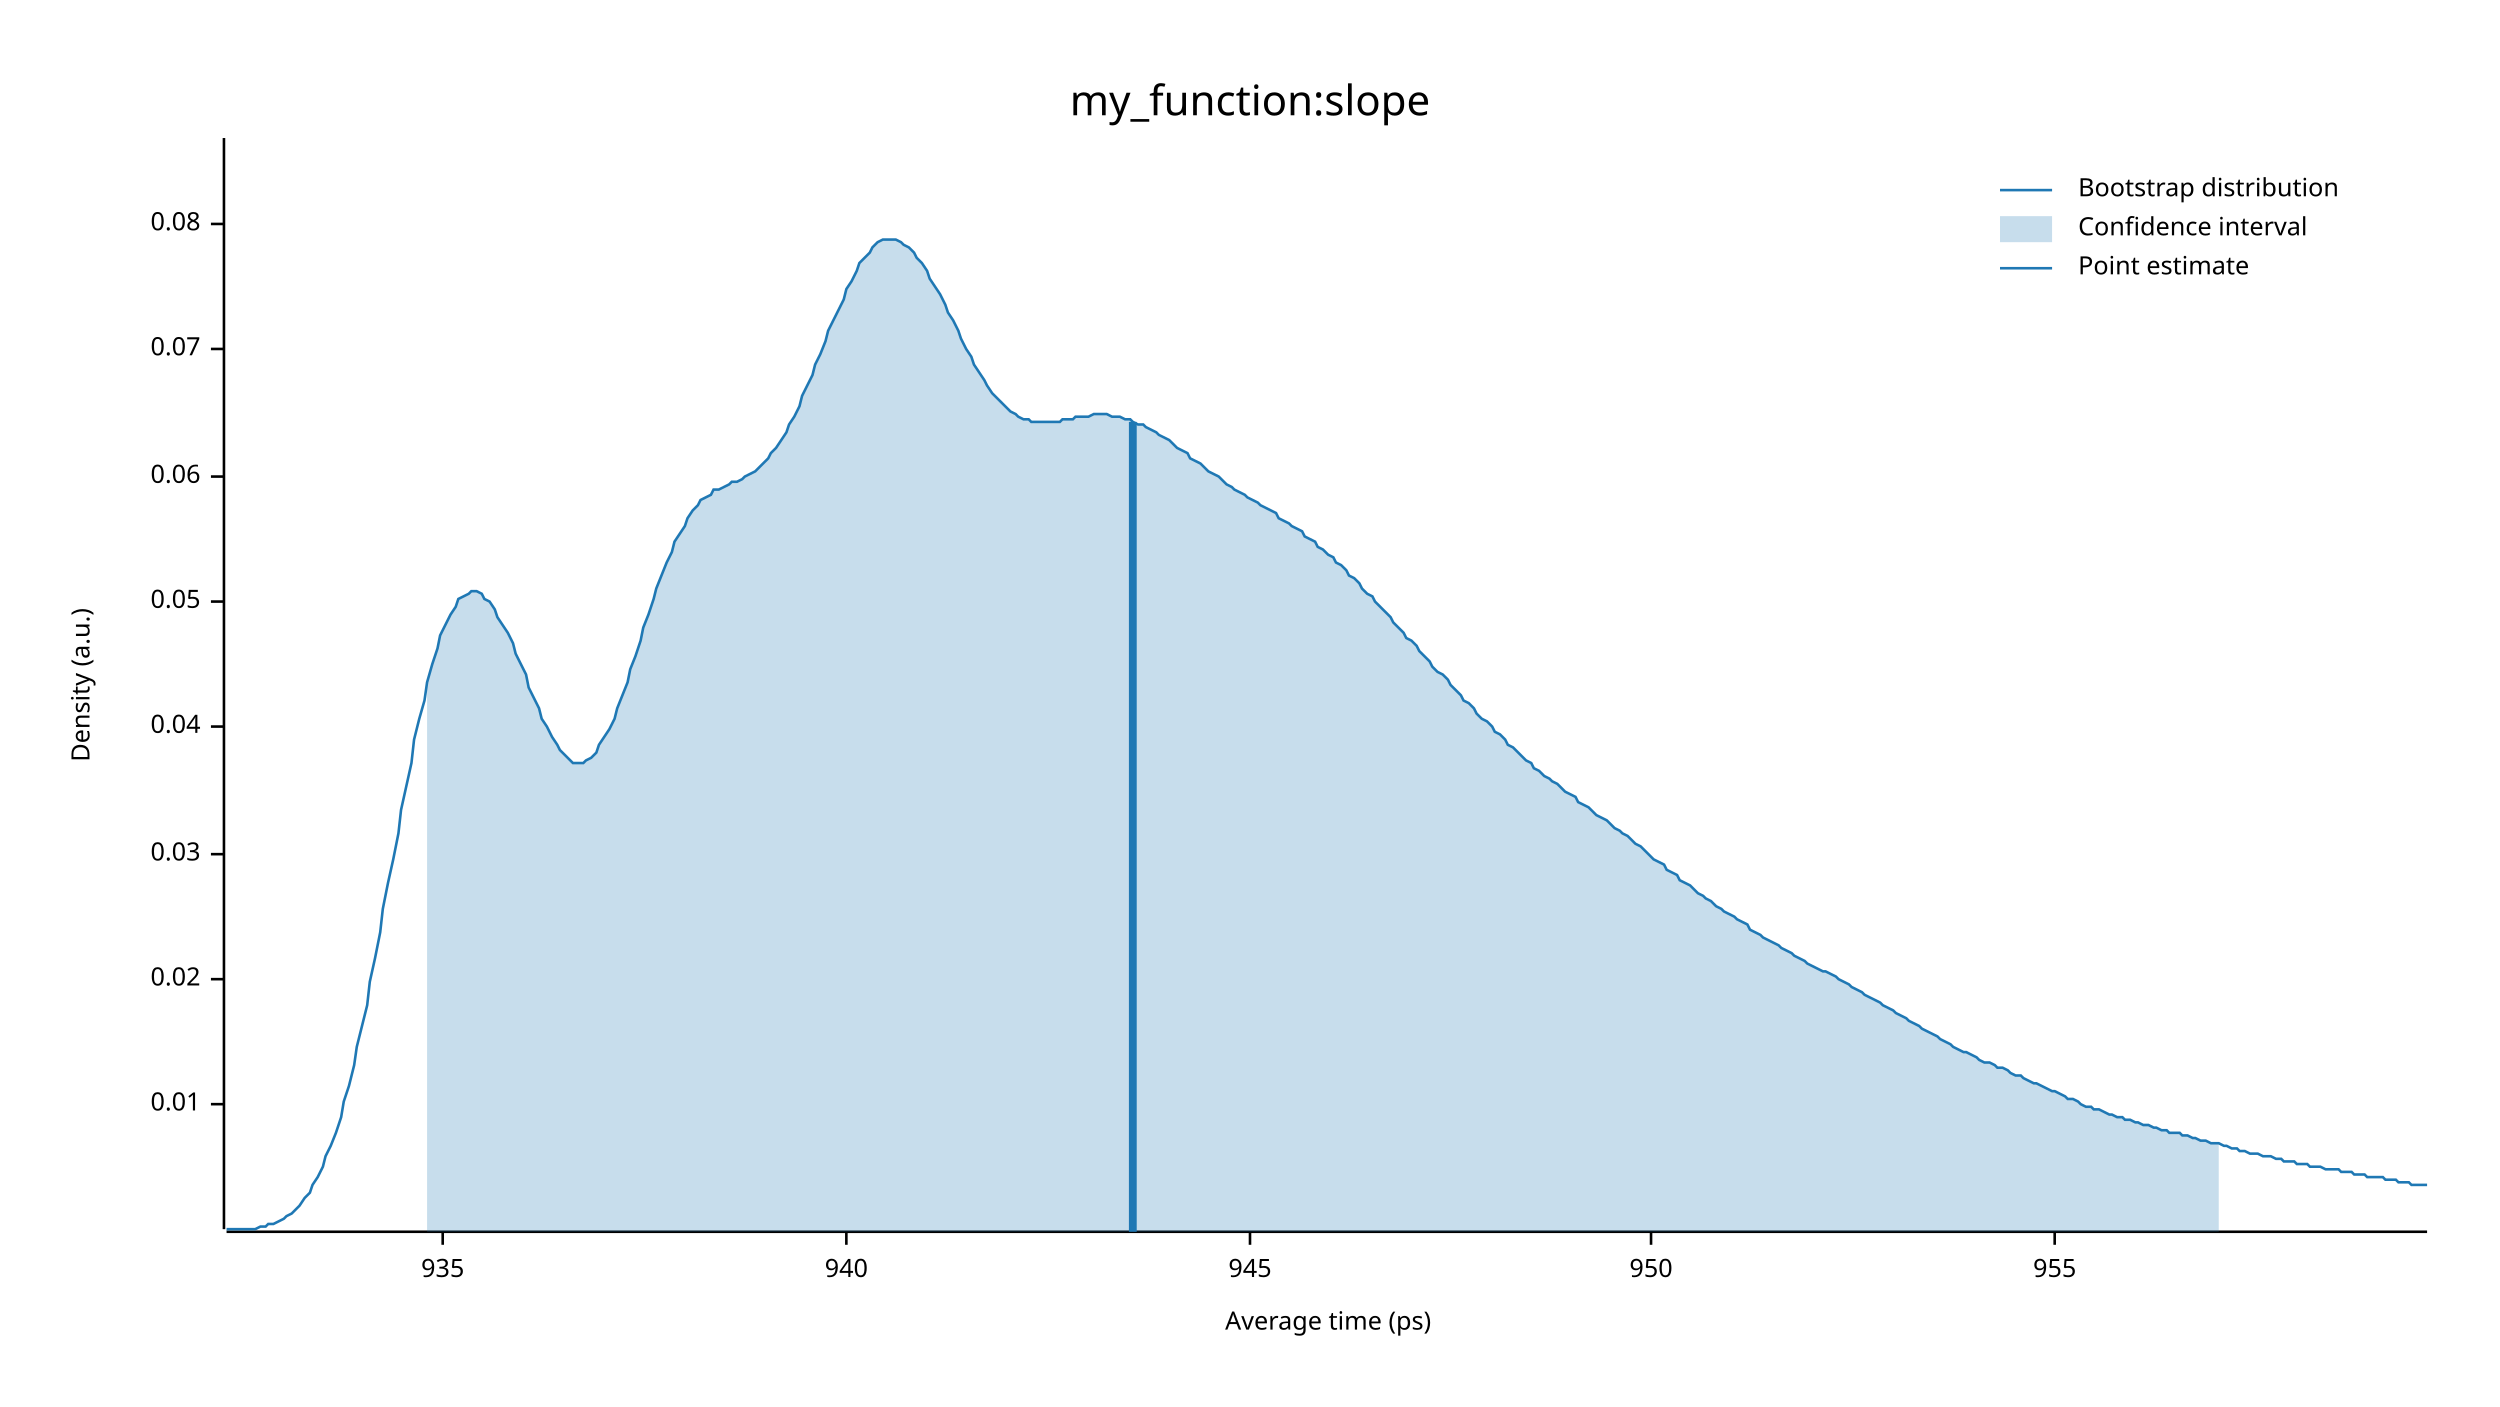
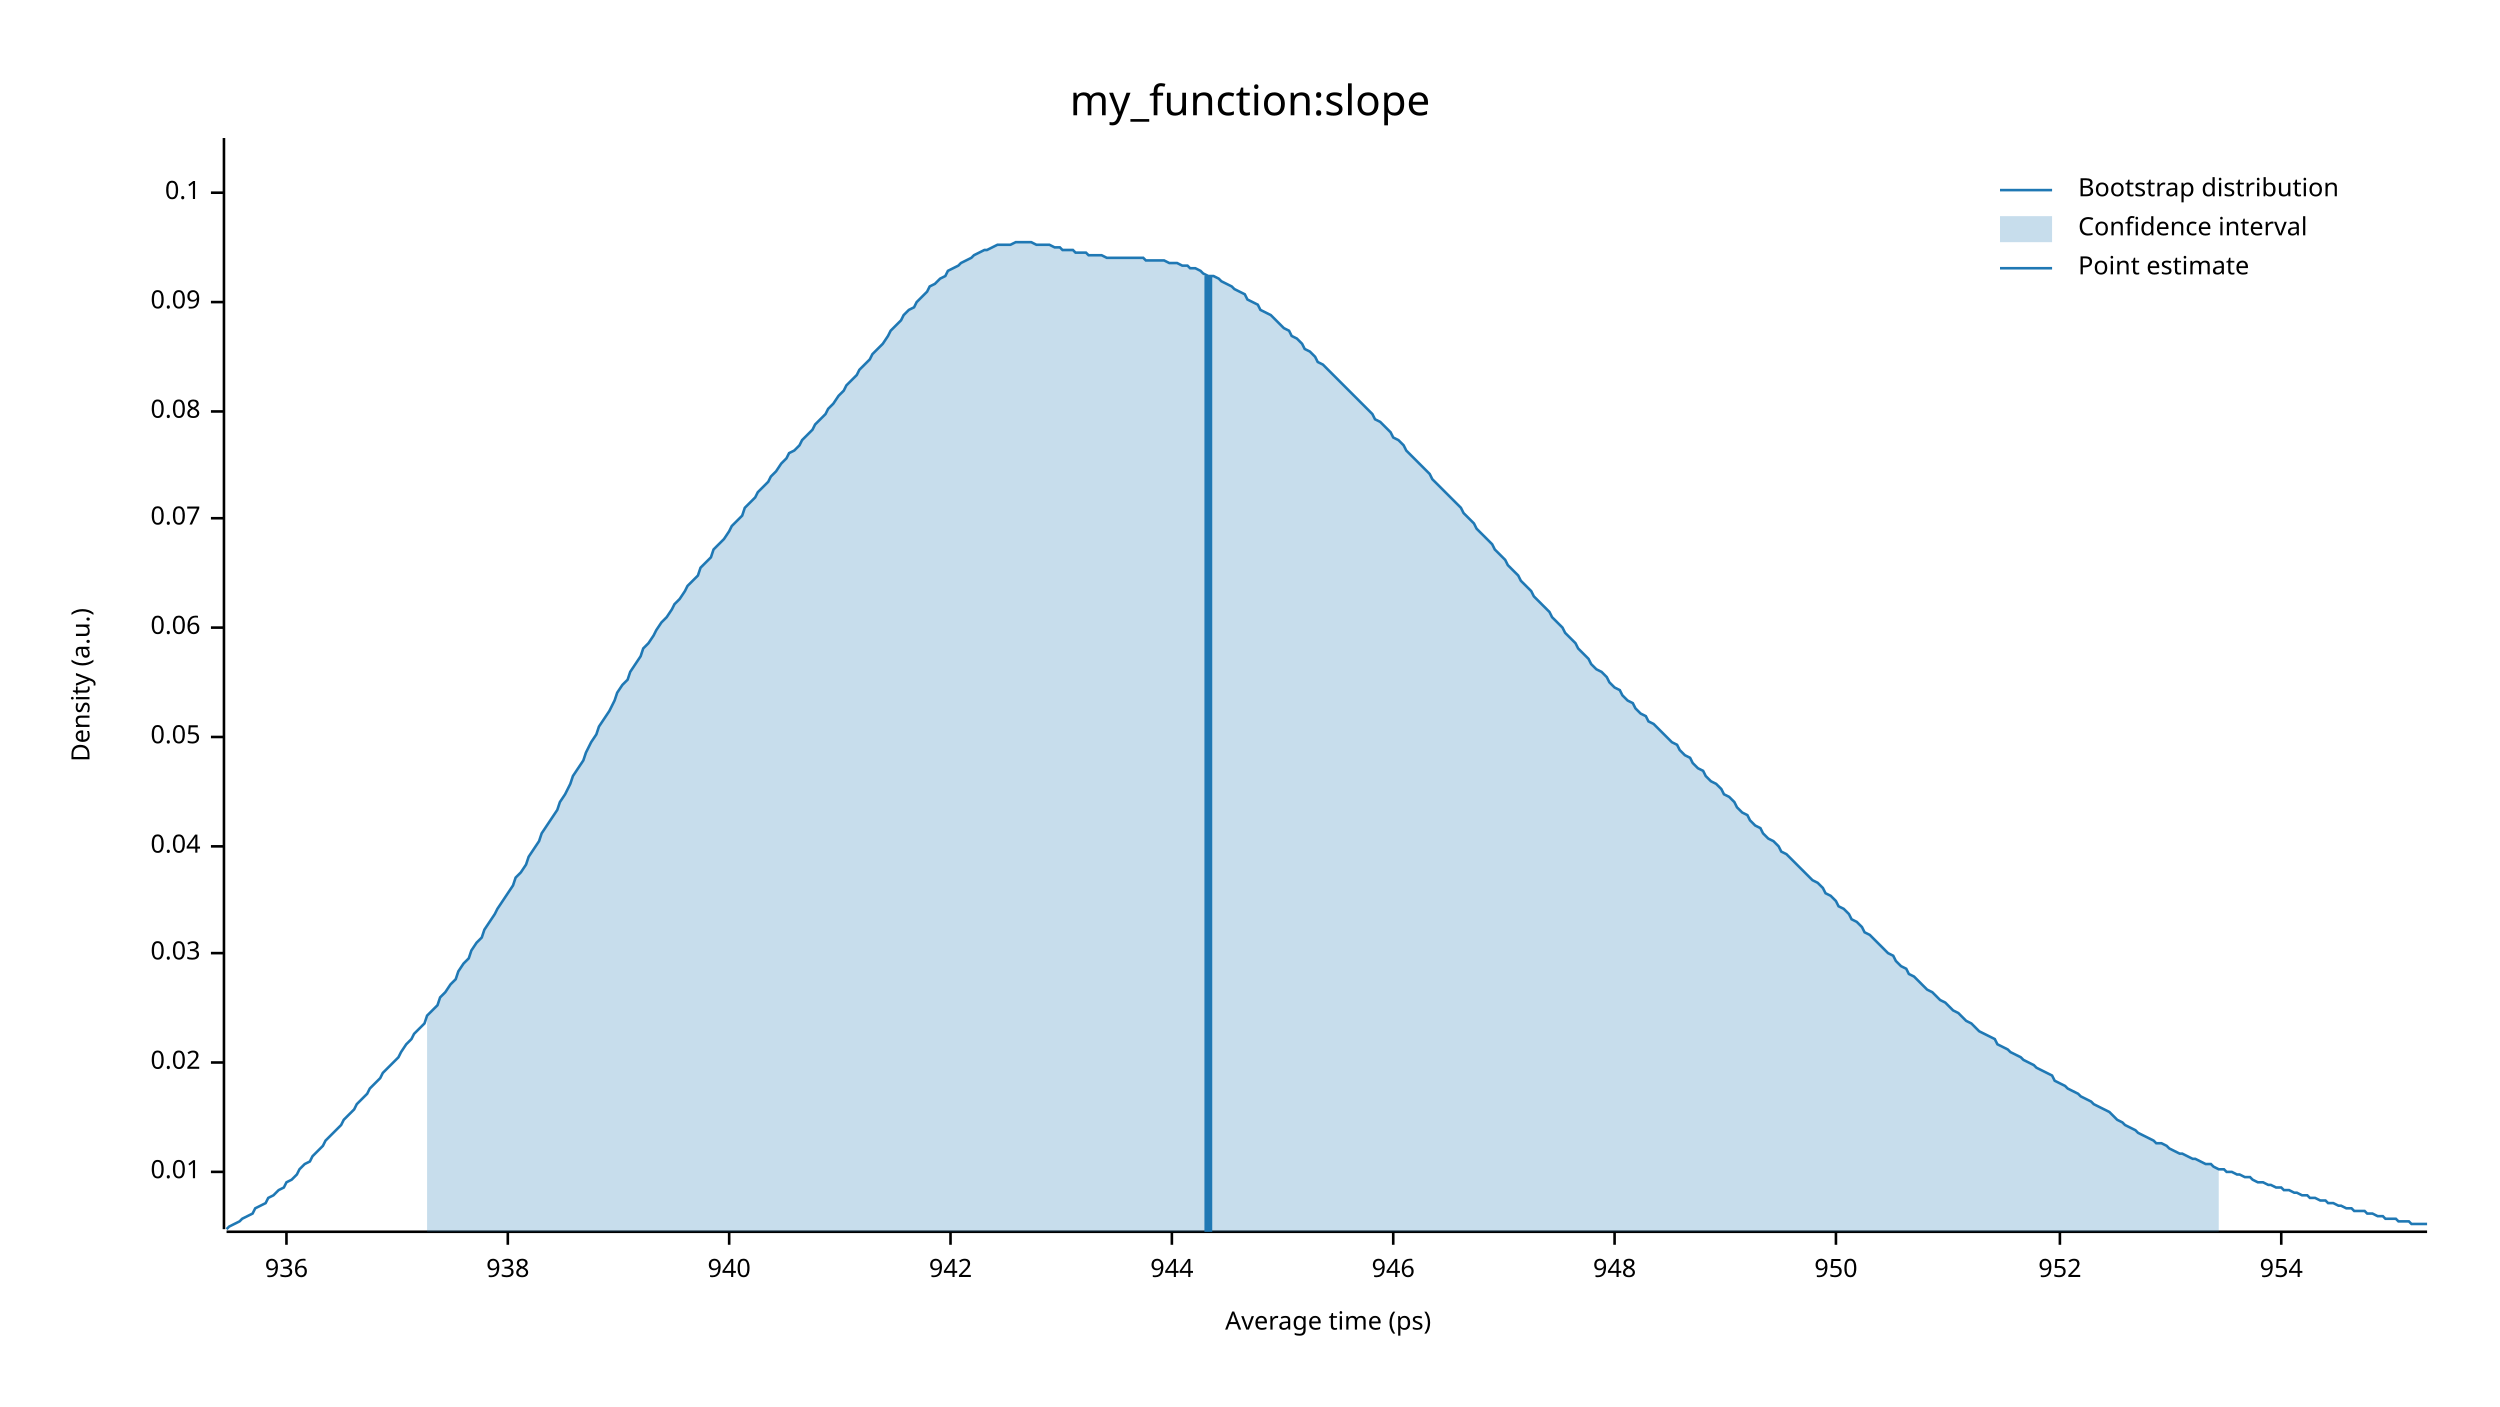
<svg xmlns="http://www.w3.org/2000/svg" width="960" height="540" viewBox="0 0 960 540">
  <text x="480" y="32" dy="0.76em" text-anchor="middle" font-family="sans-serif" font-size="16.129" opacity="1" fill="#000000">
my_function:slope
</text>
  <text x="27" y="263" dy="0.76em" text-anchor="middle" font-family="sans-serif" font-size="9.677" opacity="1" fill="#000000" transform="rotate(270, 27, 263)">
Density (a.u.)
</text>
  <text x="510" y="513" dy="-0.5ex" text-anchor="middle" font-family="sans-serif" font-size="9.677" opacity="1" fill="#000000">
Average time (ps)
</text>
  <polyline fill="none" opacity="1" stroke="#000000" stroke-width="1" points="86,53 86,472 " />
-   <text x="77" y="424" dy="0.5ex" text-anchor="end" font-family="sans-serif" font-size="9.677" opacity="1" fill="#000000">
+   <text x="77" y="450" dy="0.5ex" text-anchor="end" font-family="sans-serif" font-size="9.677" opacity="1" fill="#000000">
0.01
</text>
-   <polyline fill="none" opacity="1" stroke="#000000" stroke-width="1" points="81,424 86,424 " />
-   <text x="77" y="376" dy="0.5ex" text-anchor="end" font-family="sans-serif" font-size="9.677" opacity="1" fill="#000000">
+   <polyline fill="none" opacity="1" stroke="#000000" stroke-width="1" points="81,450 86,450 " />
+   <text x="77" y="408" dy="0.5ex" text-anchor="end" font-family="sans-serif" font-size="9.677" opacity="1" fill="#000000">
0.02
</text>
-   <polyline fill="none" opacity="1" stroke="#000000" stroke-width="1" points="81,376 86,376 " />
-   <text x="77" y="328" dy="0.5ex" text-anchor="end" font-family="sans-serif" font-size="9.677" opacity="1" fill="#000000">
+   <polyline fill="none" opacity="1" stroke="#000000" stroke-width="1" points="81,408 86,408 " />
+   <text x="77" y="366" dy="0.5ex" text-anchor="end" font-family="sans-serif" font-size="9.677" opacity="1" fill="#000000">
0.03
</text>
-   <polyline fill="none" opacity="1" stroke="#000000" stroke-width="1" points="81,328 86,328 " />
-   <text x="77" y="279" dy="0.5ex" text-anchor="end" font-family="sans-serif" font-size="9.677" opacity="1" fill="#000000">
+   <polyline fill="none" opacity="1" stroke="#000000" stroke-width="1" points="81,366 86,366 " />
+   <text x="77" y="325" dy="0.5ex" text-anchor="end" font-family="sans-serif" font-size="9.677" opacity="1" fill="#000000">
0.04
</text>
-   <polyline fill="none" opacity="1" stroke="#000000" stroke-width="1" points="81,279 86,279 " />
-   <text x="77" y="231" dy="0.5ex" text-anchor="end" font-family="sans-serif" font-size="9.677" opacity="1" fill="#000000">
+   <polyline fill="none" opacity="1" stroke="#000000" stroke-width="1" points="81,325 86,325 " />
+   <text x="77" y="283" dy="0.5ex" text-anchor="end" font-family="sans-serif" font-size="9.677" opacity="1" fill="#000000">
0.05
</text>
-   <polyline fill="none" opacity="1" stroke="#000000" stroke-width="1" points="81,231 86,231 " />
-   <text x="77" y="183" dy="0.5ex" text-anchor="end" font-family="sans-serif" font-size="9.677" opacity="1" fill="#000000">
+   <polyline fill="none" opacity="1" stroke="#000000" stroke-width="1" points="81,283 86,283 " />
+   <text x="77" y="241" dy="0.5ex" text-anchor="end" font-family="sans-serif" font-size="9.677" opacity="1" fill="#000000">
0.06
</text>
-   <polyline fill="none" opacity="1" stroke="#000000" stroke-width="1" points="81,183 86,183 " />
-   <text x="77" y="134" dy="0.5ex" text-anchor="end" font-family="sans-serif" font-size="9.677" opacity="1" fill="#000000">
+   <polyline fill="none" opacity="1" stroke="#000000" stroke-width="1" points="81,241 86,241 " />
+   <text x="77" y="199" dy="0.5ex" text-anchor="end" font-family="sans-serif" font-size="9.677" opacity="1" fill="#000000">
0.07
</text>
-   <polyline fill="none" opacity="1" stroke="#000000" stroke-width="1" points="81,134 86,134 " />
-   <text x="77" y="86" dy="0.5ex" text-anchor="end" font-family="sans-serif" font-size="9.677" opacity="1" fill="#000000">
+   <polyline fill="none" opacity="1" stroke="#000000" stroke-width="1" points="81,199 86,199 " />
+   <text x="77" y="158" dy="0.5ex" text-anchor="end" font-family="sans-serif" font-size="9.677" opacity="1" fill="#000000">
0.08
</text>
-   <polyline fill="none" opacity="1" stroke="#000000" stroke-width="1" points="81,86 86,86 " />
+   <polyline fill="none" opacity="1" stroke="#000000" stroke-width="1" points="81,158 86,158 " />
+   <text x="77" y="116" dy="0.5ex" text-anchor="end" font-family="sans-serif" font-size="9.677" opacity="1" fill="#000000">
+ 0.09
+ </text>
+   <polyline fill="none" opacity="1" stroke="#000000" stroke-width="1" points="81,116 86,116 " />
+   <text x="77" y="74" dy="0.5ex" text-anchor="end" font-family="sans-serif" font-size="9.677" opacity="1" fill="#000000">
+ 0.1
+ </text>
+   <polyline fill="none" opacity="1" stroke="#000000" stroke-width="1" points="81,74 86,74 " />
  <polyline fill="none" opacity="1" stroke="#000000" stroke-width="1" points="87,473 932,473 " />
-   <text x="170" y="483" dy="0.76em" text-anchor="middle" font-family="sans-serif" font-size="9.677" opacity="1" fill="#000000">
- 935
+   <text x="110" y="483" dy="0.76em" text-anchor="middle" font-family="sans-serif" font-size="9.677" opacity="1" fill="#000000">
+ 936
</text>
-   <polyline fill="none" opacity="1" stroke="#000000" stroke-width="1" points="170,473 170,478 " />
-   <text x="325" y="483" dy="0.76em" text-anchor="middle" font-family="sans-serif" font-size="9.677" opacity="1" fill="#000000">
+   <polyline fill="none" opacity="1" stroke="#000000" stroke-width="1" points="110,473 110,478 " />
+   <text x="195" y="483" dy="0.76em" text-anchor="middle" font-family="sans-serif" font-size="9.677" opacity="1" fill="#000000">
+ 938
+ </text>
+   <polyline fill="none" opacity="1" stroke="#000000" stroke-width="1" points="195,473 195,478 " />
+   <text x="280" y="483" dy="0.76em" text-anchor="middle" font-family="sans-serif" font-size="9.677" opacity="1" fill="#000000">
940
</text>
-   <polyline fill="none" opacity="1" stroke="#000000" stroke-width="1" points="325,473 325,478 " />
-   <text x="480" y="483" dy="0.76em" text-anchor="middle" font-family="sans-serif" font-size="9.677" opacity="1" fill="#000000">
- 945
+   <polyline fill="none" opacity="1" stroke="#000000" stroke-width="1" points="280,473 280,478 " />
+   <text x="365" y="483" dy="0.76em" text-anchor="middle" font-family="sans-serif" font-size="9.677" opacity="1" fill="#000000">
+ 942
</text>
-   <polyline fill="none" opacity="1" stroke="#000000" stroke-width="1" points="480,473 480,478 " />
-   <text x="634" y="483" dy="0.76em" text-anchor="middle" font-family="sans-serif" font-size="9.677" opacity="1" fill="#000000">
+   <polyline fill="none" opacity="1" stroke="#000000" stroke-width="1" points="365,473 365,478 " />
+   <text x="450" y="483" dy="0.76em" text-anchor="middle" font-family="sans-serif" font-size="9.677" opacity="1" fill="#000000">
+ 944
+ </text>
+   <polyline fill="none" opacity="1" stroke="#000000" stroke-width="1" points="450,473 450,478 " />
+   <text x="535" y="483" dy="0.76em" text-anchor="middle" font-family="sans-serif" font-size="9.677" opacity="1" fill="#000000">
+ 946
+ </text>
+   <polyline fill="none" opacity="1" stroke="#000000" stroke-width="1" points="535,473 535,478 " />
+   <text x="620" y="483" dy="0.76em" text-anchor="middle" font-family="sans-serif" font-size="9.677" opacity="1" fill="#000000">
+ 948
+ </text>
+   <polyline fill="none" opacity="1" stroke="#000000" stroke-width="1" points="620,473 620,478 " />
+   <text x="705" y="483" dy="0.76em" text-anchor="middle" font-family="sans-serif" font-size="9.677" opacity="1" fill="#000000">
950
</text>
-   <polyline fill="none" opacity="1" stroke="#000000" stroke-width="1" points="634,473 634,478 " />
-   <text x="789" y="483" dy="0.76em" text-anchor="middle" font-family="sans-serif" font-size="9.677" opacity="1" fill="#000000">
- 955
+   <polyline fill="none" opacity="1" stroke="#000000" stroke-width="1" points="705,473 705,478 " />
+   <text x="791" y="483" dy="0.76em" text-anchor="middle" font-family="sans-serif" font-size="9.677" opacity="1" fill="#000000">
+ 952
</text>
-   <polyline fill="none" opacity="1" stroke="#000000" stroke-width="1" points="789,473 789,478 " />
-   <polyline fill="none" opacity="1" stroke="#1F78B4" stroke-width="1" points="87,472 88,472 90,472 92,472 93,472 95,472 97,472 98,472 100,471 102,471 103,470 105,470 107,469 109,468 110,467 112,466 114,464 115,463 117,460 119,458 120,455 122,452 124,448 125,444 127,440 129,435 131,429 132,423 134,417 136,409 137,402 139,394 141,386 142,377 144,368 146,358 147,349 149,339 151,330 153,320 154,311 156,302 158,293 159,284 161,276 163,269 164,262 166,255 168,249 169,244 171,240 173,236 175,233 176,230 178,229 180,228 181,227 183,227 185,228 186,230 188,231 190,234 191,237 193,240 195,243 197,247 198,251 200,255 202,259 203,264 205,268 207,272 208,276 210,279 212,283 214,286 215,288 217,290 219,292 220,293 222,293 224,293 225,292 227,291 229,289 230,286 232,283 234,280 236,276 237,272 239,267 241,262 242,257 244,252 246,246 247,241 249,236 251,230 252,226 254,221 256,216 258,212 259,208 261,205 263,202 264,199 266,196 268,194 269,192 271,191 273,190 274,188 276,188 278,187 280,186 281,185 283,185 285,184 286,183 288,182 290,181 291,180 293,178 295,176 296,174 298,172 300,169 302,166 303,163 305,160 307,156 308,152 310,148 312,144 313,140 315,136 317,131 318,127 320,123 322,119 324,115 325,111 327,108 329,104 330,101 332,99 334,97 335,95 337,93 339,92 341,92 342,92 344,92 346,93 347,94 349,95 351,97 352,99 354,101 356,104 357,107 359,110 361,113 363,117 364,120 366,123 368,127 369,130 371,134 373,137 374,140 376,143 378,146 379,148 381,151 383,153 385,155 386,156 388,158 390,159 391,160 393,161 395,161 396,162 398,162 400,162 401,162 403,162 405,162 407,162 408,161 410,161 412,161 413,160 415,160 417,160 418,160 420,159 422,159 423,159 425,159 427,160 429,160 430,160 432,161 434,161 435,162 437,163 439,163 440,164 442,165 444,166 445,167 447,168 449,169 451,171 452,172 454,173 456,174 457,176 459,177 461,178 462,179 464,181 466,182 468,183 469,184 471,186 473,187 474,188 476,189 478,190 479,191 481,192 483,193 484,194 486,195 488,196 490,197 491,199 493,200 495,201 496,202 498,203 500,204 501,206 503,207 505,208 506,210 508,211 510,213 512,214 513,216 515,217 517,219 518,221 520,222 522,224 523,226 525,228 527,229 528,231 530,233 532,235 534,237 535,239 537,241 539,243 540,245 542,246 544,248 545,250 547,252 549,254 550,256 552,258 554,259 556,261 557,263 559,265 561,267 562,269 564,270 566,272 567,274 569,276 571,277 573,279 574,281 576,282 578,284 579,286 581,287 583,289 584,290 586,292 588,293 589,295 591,296 593,298 595,299 596,300 598,301 600,303 601,304 603,305 605,306 606,308 608,309 610,310 611,311 613,313 615,314 617,315 618,316 620,318 622,319 623,320 625,321 627,323 628,324 630,325 632,327 633,328 635,330 637,331 639,332 640,334 642,335 644,336 645,338 647,339 649,340 650,341 652,343 654,344 655,345 657,346 659,348 661,349 662,350 664,351 666,352 667,353 669,354 671,355 672,357 674,358 676,359 677,360 679,361 681,362 683,363 684,364 686,365 688,366 689,367 691,368 693,369 694,370 696,371 698,372 700,373 701,373 703,374 705,375 706,376 708,377 710,378 711,379 713,380 715,381 716,382 718,383 720,384 722,385 723,386 725,387 727,388 728,389 730,390 732,391 733,392 735,393 737,394 738,395 740,396 742,397 744,398 745,399 747,400 749,401 750,402 752,403 754,404 755,404 757,405 759,406 760,407 762,408 764,408 766,409 767,410 769,410 771,411 772,412 774,413 776,413 777,414 779,415 781,416 782,416 784,417 786,418 788,419 789,419 791,420 793,421 794,422 796,422 798,423 799,424 801,425 803,425 804,426 806,426 808,427 810,428 811,428 813,429 815,429 816,430 818,430 820,431 821,431 823,432 825,432 827,433 828,433 830,434 832,434 833,435 835,435 837,435 838,436 840,436 842,437 843,437 845,438 847,438 849,439 850,439 852,439 854,440 855,440 857,441 859,441 860,442 862,442 864,443 865,443 867,443 869,444 871,444 872,444 874,445 876,445 877,446 879,446 881,446 882,447 884,447 886,447 887,448 889,448 891,448 893,449 894,449 896,449 898,449 899,450 901,450 903,450 904,451 906,451 908,451 909,452 911,452 913,452 915,452 916,453 918,453 920,453 921,454 923,454 925,454 926,455 928,455 930,455 932,455 " />
-   <polygon opacity="0.25" fill="#1F78B4" points="164,262 166,255 168,249 169,244 171,240 173,236 175,233 176,230 178,229 180,228 181,227 183,227 185,228 186,230 188,231 190,234 191,237 193,240 195,243 197,247 198,251 200,255 202,259 203,264 205,268 207,272 208,276 210,279 212,283 214,286 215,288 217,290 219,292 220,293 222,293 224,293 225,292 227,291 229,289 230,286 232,283 234,280 236,276 237,272 239,267 241,262 242,257 244,252 246,246 247,241 249,236 251,230 252,226 254,221 256,216 258,212 259,208 261,205 263,202 264,199 266,196 268,194 269,192 271,191 273,190 274,188 276,188 278,187 280,186 281,185 283,185 285,184 286,183 288,182 290,181 291,180 293,178 295,176 296,174 298,172 300,169 302,166 303,163 305,160 307,156 308,152 310,148 312,144 313,140 315,136 317,131 318,127 320,123 322,119 324,115 325,111 327,108 329,104 330,101 332,99 334,97 335,95 337,93 339,92 341,92 342,92 344,92 346,93 347,94 349,95 351,97 352,99 354,101 356,104 357,107 359,110 361,113 363,117 364,120 366,123 368,127 369,130 371,134 373,137 374,140 376,143 378,146 379,148 381,151 383,153 385,155 386,156 388,158 390,159 391,160 393,161 395,161 396,162 398,162 400,162 401,162 403,162 405,162 407,162 408,161 410,161 412,161 413,160 415,160 417,160 418,160 420,159 422,159 423,159 425,159 427,160 429,160 430,160 432,161 434,161 435,162 437,163 439,163 440,164 442,165 444,166 445,167 447,168 449,169 451,171 452,172 454,173 456,174 457,176 459,177 461,178 462,179 464,181 466,182 468,183 469,184 471,186 473,187 474,188 476,189 478,190 479,191 481,192 483,193 484,194 486,195 488,196 490,197 491,199 493,200 495,201 496,202 498,203 500,204 501,206 503,207 505,208 506,210 508,211 510,213 512,214 513,216 515,217 517,219 518,221 520,222 522,224 523,226 525,228 527,229 528,231 530,233 532,235 534,237 535,239 537,241 539,243 540,245 542,246 544,248 545,250 547,252 549,254 550,256 552,258 554,259 556,261 557,263 559,265 561,267 562,269 564,270 566,272 567,274 569,276 571,277 573,279 574,281 576,282 578,284 579,286 581,287 583,289 584,290 586,292 588,293 589,295 591,296 593,298 595,299 596,300 598,301 600,303 601,304 603,305 605,306 606,308 608,309 610,310 611,311 613,313 615,314 617,315 618,316 620,318 622,319 623,320 625,321 627,323 628,324 630,325 632,327 633,328 635,330 637,331 639,332 640,334 642,335 644,336 645,338 647,339 649,340 650,341 652,343 654,344 655,345 657,346 659,348 661,349 662,350 664,351 666,352 667,353 669,354 671,355 672,357 674,358 676,359 677,360 679,361 681,362 683,363 684,364 686,365 688,366 689,367 691,368 693,369 694,370 696,371 698,372 700,373 701,373 703,374 705,375 706,376 708,377 710,378 711,379 713,380 715,381 716,382 718,383 720,384 722,385 723,386 725,387 727,388 728,389 730,390 732,391 733,392 735,393 737,394 738,395 740,396 742,397 744,398 745,399 747,400 749,401 750,402 752,403 754,404 755,404 757,405 759,406 760,407 762,408 764,408 766,409 767,410 769,410 771,411 772,412 774,413 776,413 777,414 779,415 781,416 782,416 784,417 786,418 788,419 789,419 791,420 793,421 794,422 796,422 798,423 799,424 801,425 803,425 804,426 806,426 808,427 810,428 811,428 813,429 815,429 816,430 818,430 820,431 821,431 823,432 825,432 827,433 828,433 830,434 832,434 833,435 835,435 837,435 838,436 840,436 842,437 843,437 845,438 847,438 849,439 850,439 852,439 852,473 164,473 " />
-   <polyline fill="none" opacity="1" stroke="#1F78B4" stroke-width="3" points="435,473 435,162 " />
+   <polyline fill="none" opacity="1" stroke="#000000" stroke-width="1" points="791,473 791,478 " />
+   <text x="876" y="483" dy="0.76em" text-anchor="middle" font-family="sans-serif" font-size="9.677" opacity="1" fill="#000000">
+ 954
+ </text>
+   <polyline fill="none" opacity="1" stroke="#000000" stroke-width="1" points="876,473 876,478 " />
+   <polyline fill="none" opacity="1" stroke="#1F78B4" stroke-width="1" points="87,472 88,471 90,470 92,469 93,468 95,467 97,466 98,464 100,463 102,462 103,460 105,459 107,457 109,456 110,454 112,453 114,451 115,449 117,447 119,446 120,444 122,442 124,440 125,438 127,436 129,434 131,432 132,430 134,428 136,426 137,424 139,422 141,420 142,418 144,416 146,414 147,412 149,410 151,408 153,406 154,404 156,401 158,399 159,397 161,395 163,393 164,390 166,388 168,386 169,383 171,381 173,378 175,376 176,373 178,370 180,368 181,365 183,362 185,360 186,357 188,354 190,351 191,349 193,346 195,343 197,340 198,337 200,335 202,332 203,329 205,326 207,323 208,320 210,317 212,314 214,311 215,308 217,305 219,301 220,298 222,295 224,292 225,289 227,285 229,282 230,279 232,276 234,273 236,269 237,266 239,263 241,261 242,258 244,255 246,252 247,249 249,247 251,244 252,242 254,239 256,237 258,234 259,232 261,230 263,227 264,225 266,223 268,221 269,218 271,216 273,214 274,211 276,209 278,207 280,204 281,202 283,200 285,198 286,195 288,193 290,191 291,189 293,187 295,185 296,183 298,181 300,178 302,176 303,174 305,173 307,171 308,169 310,167 312,165 313,163 315,161 317,159 318,157 320,155 322,152 324,150 325,148 327,146 329,144 330,142 332,140 334,138 335,136 337,134 339,132 341,129 342,127 344,125 346,123 347,121 349,119 351,118 352,116 354,114 356,112 357,110 359,109 361,107 363,106 364,104 366,103 368,102 369,101 371,100 373,99 374,98 376,97 378,96 379,96 381,95 383,94 385,94 386,94 388,94 390,93 391,93 393,93 395,93 396,93 398,94 400,94 401,94 403,94 405,95 407,95 408,96 410,96 412,96 413,97 415,97 417,97 418,98 420,98 422,98 423,98 425,99 427,99 429,99 430,99 432,99 434,99 435,99 437,99 439,99 440,100 442,100 444,100 445,100 447,100 449,101 451,101 452,101 454,102 456,102 457,103 459,103 461,104 462,105 464,106 466,106 468,107 469,108 471,109 473,110 474,111 476,112 478,113 479,115 481,116 483,117 484,119 486,120 488,121 490,123 491,124 493,126 495,127 496,129 498,130 500,132 501,134 503,135 505,137 506,139 508,140 510,142 512,144 513,145 515,147 517,149 518,150 520,152 522,154 523,155 525,157 527,159 528,161 530,162 532,164 534,166 535,168 537,169 539,171 540,173 542,175 544,177 545,178 547,180 549,182 550,184 552,186 554,188 556,190 557,191 559,193 561,195 562,197 564,199 566,201 567,203 569,205 571,207 573,209 574,211 576,213 578,215 579,217 581,219 583,221 584,223 586,225 588,227 589,229 591,231 593,233 595,235 596,237 598,239 600,241 601,243 603,245 605,247 606,249 608,251 610,253 611,255 613,257 615,258 617,260 618,262 620,264 622,265 623,267 625,269 627,270 628,272 630,274 632,275 633,277 635,278 637,280 639,282 640,283 642,285 644,286 645,288 647,290 649,291 650,293 652,295 654,296 655,298 657,300 659,301 661,303 662,305 664,306 666,308 667,310 669,312 671,313 672,315 674,317 676,318 677,320 679,322 681,323 683,325 684,327 686,328 688,330 689,331 691,333 693,335 694,336 696,338 698,339 700,341 701,343 703,344 705,346 706,348 708,349 710,351 711,353 713,354 715,356 716,358 718,359 720,361 722,363 723,364 725,366 727,367 728,369 730,371 732,372 733,374 735,375 737,377 738,378 740,380 742,381 744,383 745,384 747,385 749,387 750,388 752,389 754,391 755,392 757,393 759,395 760,396 762,397 764,398 766,399 767,401 769,402 771,403 772,404 774,405 776,406 777,407 779,408 781,409 782,410 784,411 786,412 788,413 789,415 791,416 793,417 794,418 796,419 798,420 799,421 801,422 803,423 804,424 806,425 808,426 810,427 811,428 813,430 815,431 816,432 818,433 820,434 821,435 823,436 825,437 827,438 828,439 830,439 832,440 833,441 835,442 837,443 838,443 840,444 842,445 843,445 845,446 847,447 849,447 850,448 852,449 854,449 855,450 857,450 859,451 860,451 862,452 864,452 865,453 867,454 869,454 871,455 872,455 874,456 876,456 877,457 879,457 881,458 882,458 884,459 886,459 887,460 889,460 891,461 893,461 894,462 896,462 898,463 899,463 901,464 903,464 904,465 906,465 908,465 909,466 911,466 913,467 915,467 916,468 918,468 920,468 921,469 923,469 925,469 926,470 928,470 930,470 932,470 " />
+   <polygon opacity="0.25" fill="#1F78B4" points="164,390 166,388 168,386 169,383 171,381 173,378 175,376 176,373 178,370 180,368 181,365 183,362 185,360 186,357 188,354 190,351 191,349 193,346 195,343 197,340 198,337 200,335 202,332 203,329 205,326 207,323 208,320 210,317 212,314 214,311 215,308 217,305 219,301 220,298 222,295 224,292 225,289 227,285 229,282 230,279 232,276 234,273 236,269 237,266 239,263 241,261 242,258 244,255 246,252 247,249 249,247 251,244 252,242 254,239 256,237 258,234 259,232 261,230 263,227 264,225 266,223 268,221 269,218 271,216 273,214 274,211 276,209 278,207 280,204 281,202 283,200 285,198 286,195 288,193 290,191 291,189 293,187 295,185 296,183 298,181 300,178 302,176 303,174 305,173 307,171 308,169 310,167 312,165 313,163 315,161 317,159 318,157 320,155 322,152 324,150 325,148 327,146 329,144 330,142 332,140 334,138 335,136 337,134 339,132 341,129 342,127 344,125 346,123 347,121 349,119 351,118 352,116 354,114 356,112 357,110 359,109 361,107 363,106 364,104 366,103 368,102 369,101 371,100 373,99 374,98 376,97 378,96 379,96 381,95 383,94 385,94 386,94 388,94 390,93 391,93 393,93 395,93 396,93 398,94 400,94 401,94 403,94 405,95 407,95 408,96 410,96 412,96 413,97 415,97 417,97 418,98 420,98 422,98 423,98 425,99 427,99 429,99 430,99 432,99 434,99 435,99 437,99 439,99 440,100 442,100 444,100 445,100 447,100 449,101 451,101 452,101 454,102 456,102 457,103 459,103 461,104 462,105 464,106 466,106 468,107 469,108 471,109 473,110 474,111 476,112 478,113 479,115 481,116 483,117 484,119 486,120 488,121 490,123 491,124 493,126 495,127 496,129 498,130 500,132 501,134 503,135 505,137 506,139 508,140 510,142 512,144 513,145 515,147 517,149 518,150 520,152 522,154 523,155 525,157 527,159 528,161 530,162 532,164 534,166 535,168 537,169 539,171 540,173 542,175 544,177 545,178 547,180 549,182 550,184 552,186 554,188 556,190 557,191 559,193 561,195 562,197 564,199 566,201 567,203 569,205 571,207 573,209 574,211 576,213 578,215 579,217 581,219 583,221 584,223 586,225 588,227 589,229 591,231 593,233 595,235 596,237 598,239 600,241 601,243 603,245 605,247 606,249 608,251 610,253 611,255 613,257 615,258 617,260 618,262 620,264 622,265 623,267 625,269 627,270 628,272 630,274 632,275 633,277 635,278 637,280 639,282 640,283 642,285 644,286 645,288 647,290 649,291 650,293 652,295 654,296 655,298 657,300 659,301 661,303 662,305 664,306 666,308 667,310 669,312 671,313 672,315 674,317 676,318 677,320 679,322 681,323 683,325 684,327 686,328 688,330 689,331 691,333 693,335 694,336 696,338 698,339 700,341 701,343 703,344 705,346 706,348 708,349 710,351 711,353 713,354 715,356 716,358 718,359 720,361 722,363 723,364 725,366 727,367 728,369 730,371 732,372 733,374 735,375 737,377 738,378 740,380 742,381 744,383 745,384 747,385 749,387 750,388 752,389 754,391 755,392 757,393 759,395 760,396 762,397 764,398 766,399 767,401 769,402 771,403 772,404 774,405 776,406 777,407 779,408 781,409 782,410 784,411 786,412 788,413 789,415 791,416 793,417 794,418 796,419 798,420 799,421 801,422 803,423 804,424 806,425 808,426 810,427 811,428 813,430 815,431 816,432 818,433 820,434 821,435 823,436 825,437 827,438 828,439 830,439 832,440 833,441 835,442 837,443 838,443 840,444 842,445 843,445 845,446 847,447 849,447 850,448 852,449 852,473 164,473 " />
+   <polyline fill="none" opacity="1" stroke="#1F78B4" stroke-width="3" points="464,473 464,106 " />
  <text x="798" y="68" dy="0.76em" text-anchor="start" font-family="sans-serif" font-size="9.677" opacity="1" fill="#000000">
Bootstrap distribution
</text>
  <text x="798" y="83" dy="0.76em" text-anchor="start" font-family="sans-serif" font-size="9.677" opacity="1" fill="#000000">
Confidence interval
</text>
  <text x="798" y="98" dy="0.76em" text-anchor="start" font-family="sans-serif" font-size="9.677" opacity="1" fill="#000000">
Point estimate
</text>
  <polyline fill="none" opacity="1" stroke="#1F78B4" stroke-width="1" points="768,73 788,73 " />
  <rect x="768" y="83" width="20" height="10" opacity="0.25" fill="#1F78B4" stroke="none" />
  <polyline fill="none" opacity="1" stroke="#1F78B4" stroke-width="1" points="768,103 788,103 " />
</svg>
